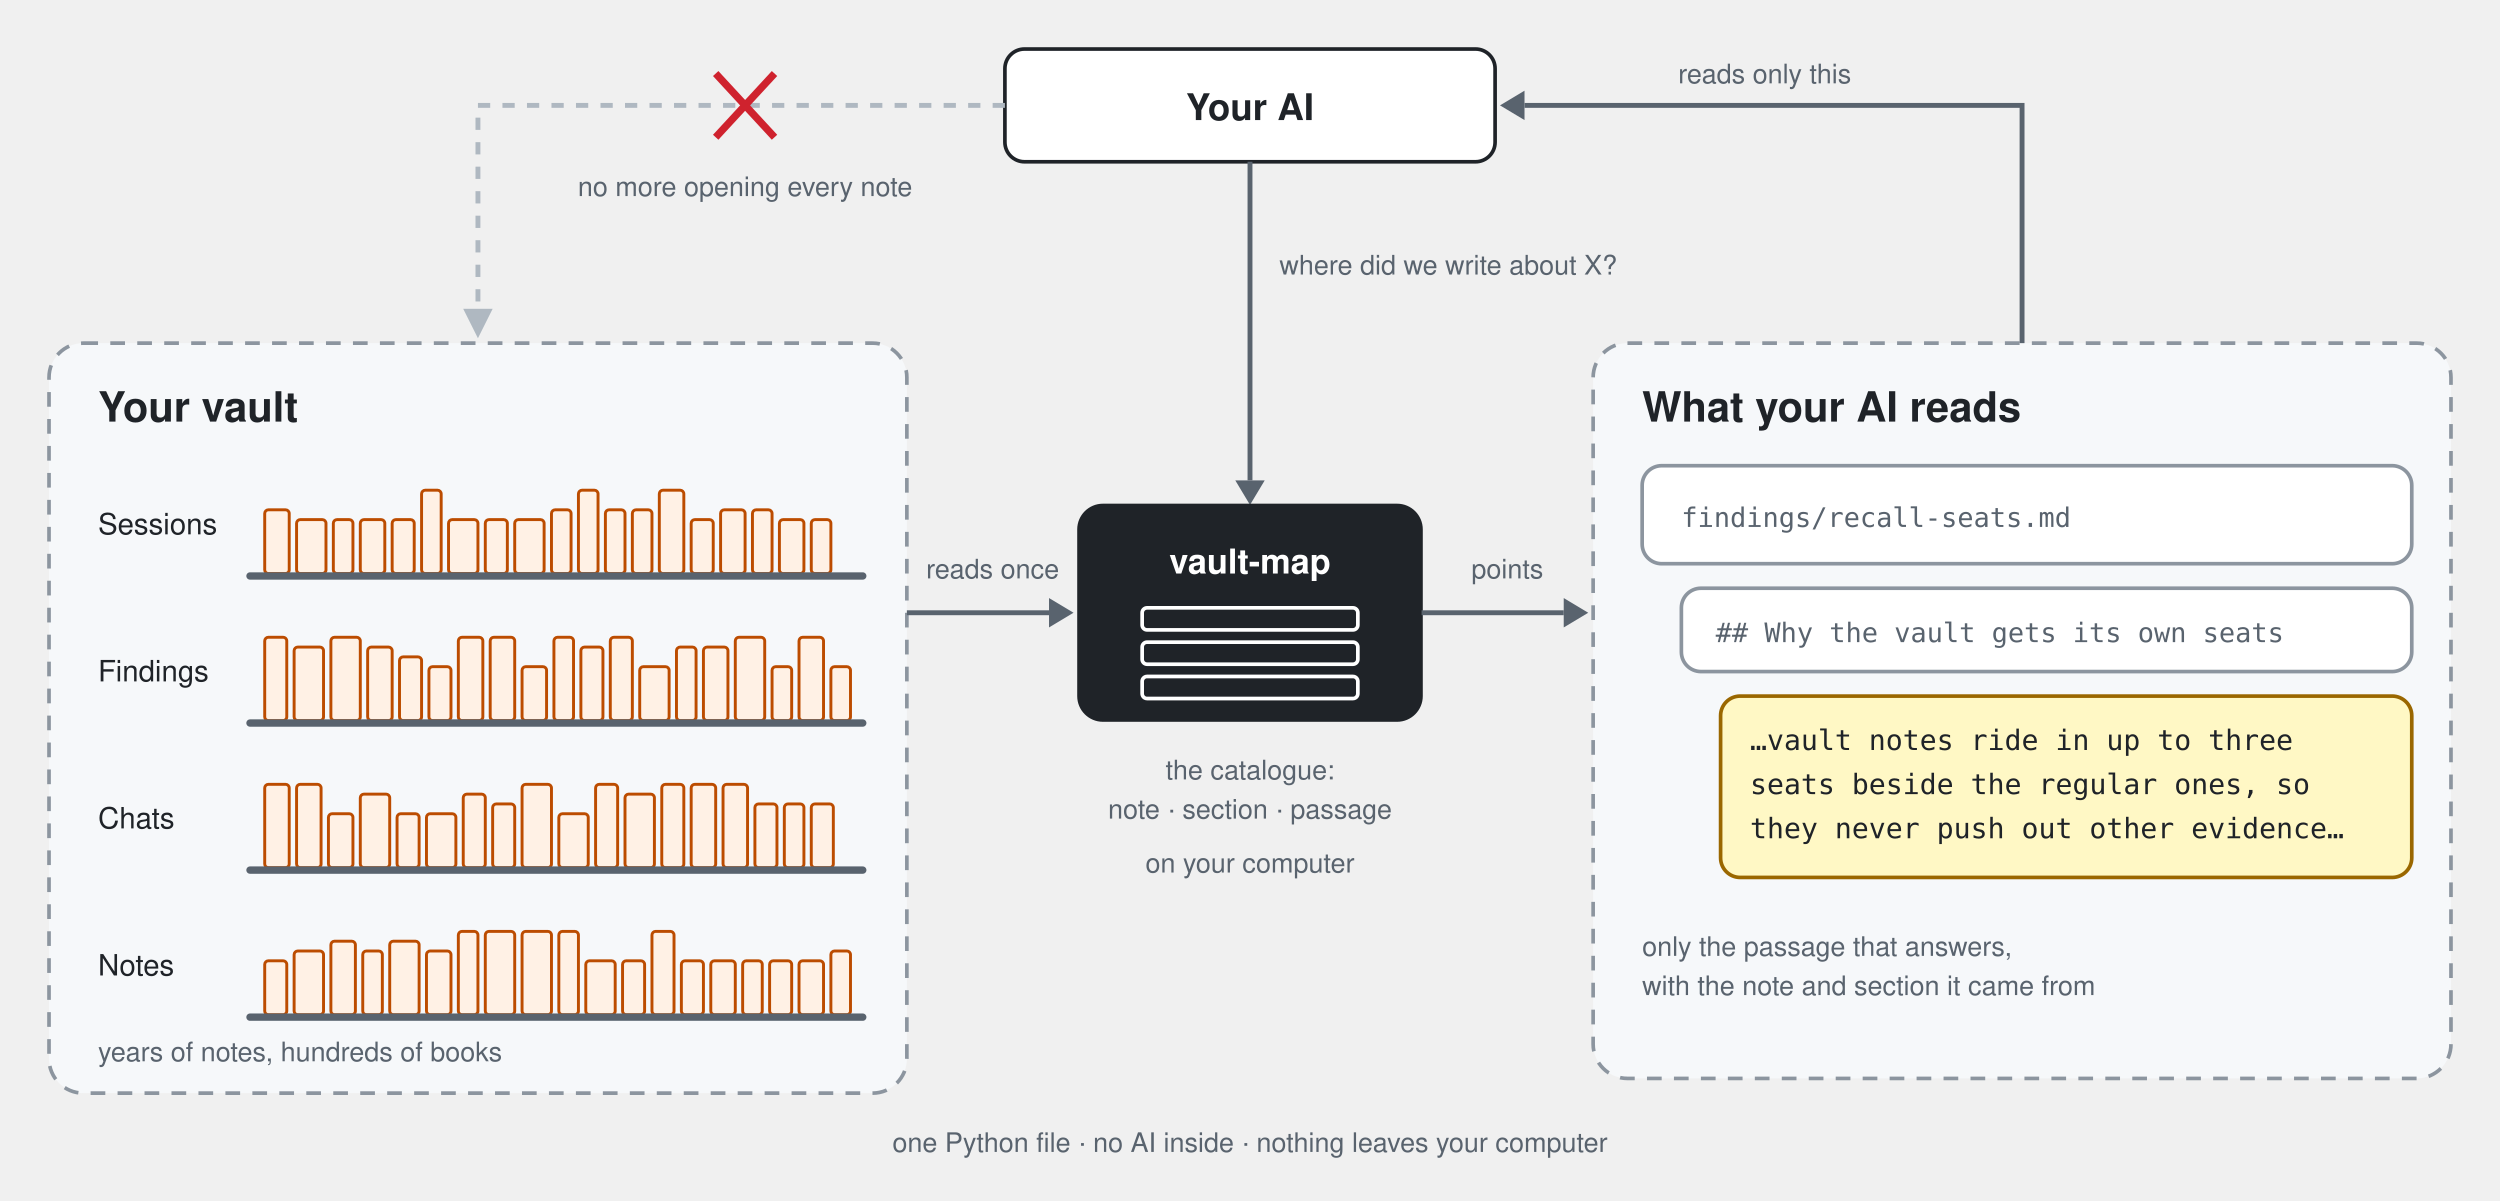
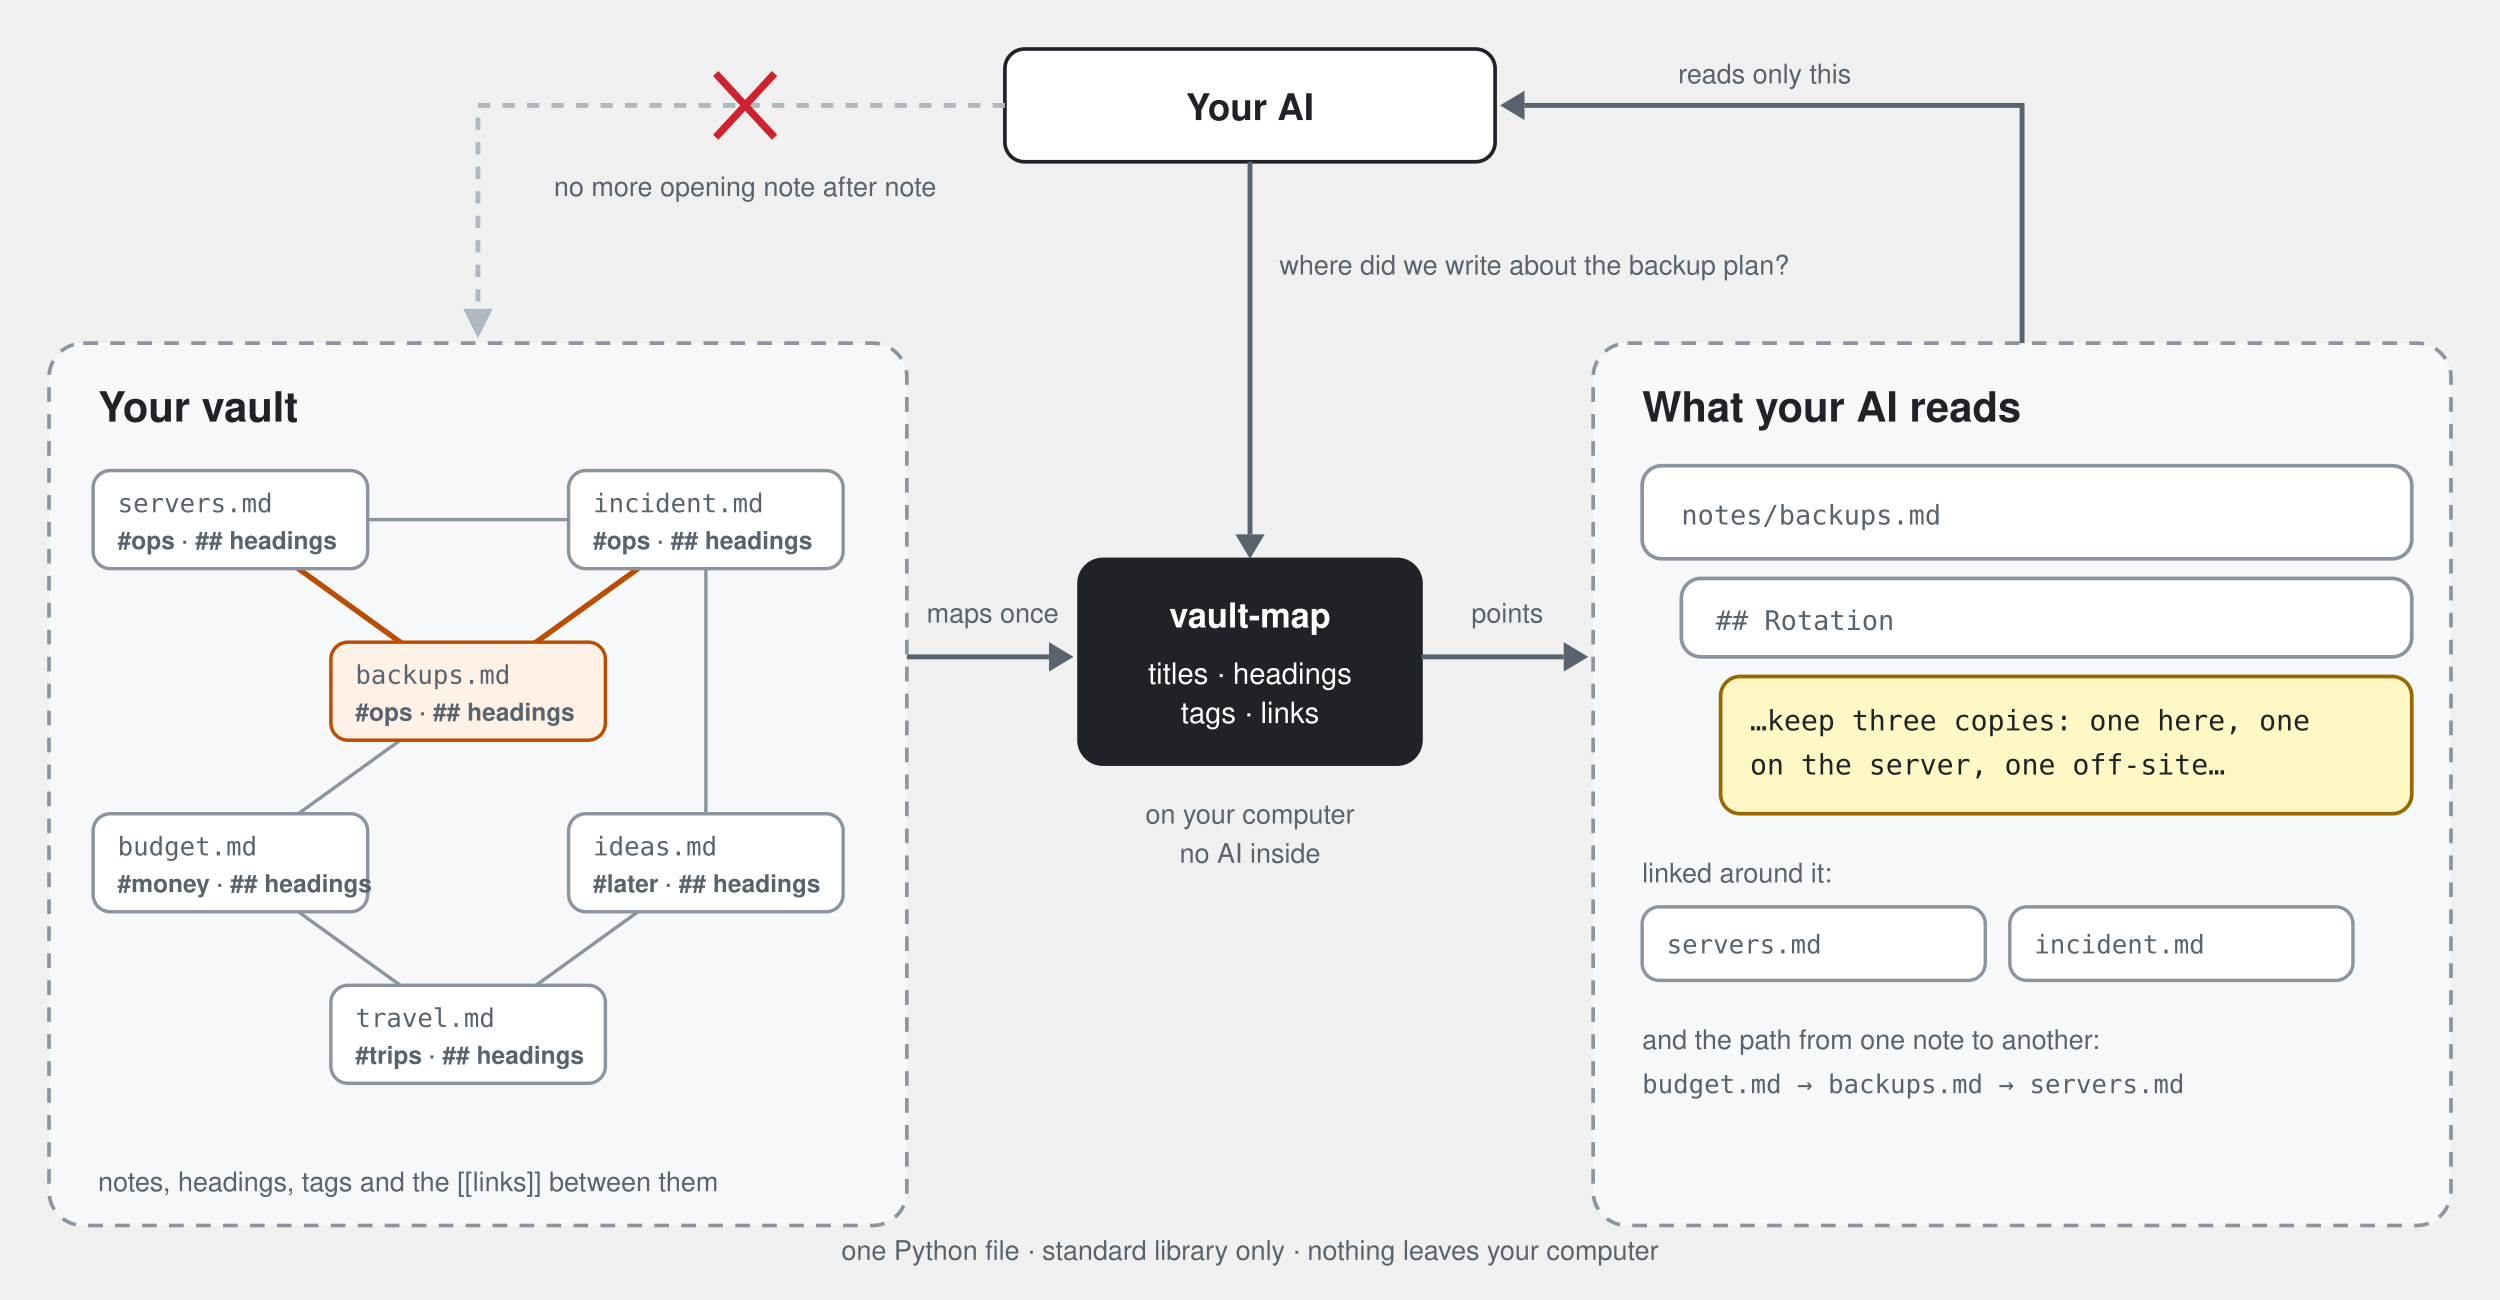
- <svg xmlns="http://www.w3.org/2000/svg" viewBox="0 0 1020 490" width="1020" height="490" role="img" aria-labelledby="t d">
+ <svg xmlns="http://www.w3.org/2000/svg" viewBox="0 0 1020 530" width="1020" height="530" role="img" aria-labelledby="t d">
  <style>
    .bg{fill:none}
    .frame{fill:#f6f8fa;stroke:#8c959f;stroke-width:1.5;stroke-dasharray:6 5}
    .title{font:600 17px -apple-system,Segoe UI,Helvetica,Arial,sans-serif;fill:#1f2328}
    .label{font:500 12px -apple-system,Segoe UI,Helvetica,Arial,sans-serif;fill:#1f2328}
    .small{font:400 11px -apple-system,Segoe UI,Helvetica,Arial,sans-serif;fill:#59636e}
    .verb{font:600 15px -apple-system,Segoe UI,Helvetica,Arial,sans-serif;fill:#1f2328}
    .arrow{stroke:#59636e;stroke-width:2;fill:none}
    .head{fill:#59636e}
    .line{stroke:#afb8c1;stroke-width:3;stroke-linecap:round}
    .plank{stroke:#59636e;stroke-width:3;stroke-linecap:round}
    .note{fill:#dafbe1;stroke:#1a7f37}
    .chat{fill:#ddf4ff;stroke:#0969da}
    .mem{fill:#fbefff;stroke:#8250df}
    .vault{fill:#fff1e5;stroke:#bc4c00}
    .q{fill:#ffffff;stroke:#1f2328}
    .old{stroke:#afb8c1;stroke-width:2;stroke-dasharray:5 5;fill:none}.oldhead{fill:#afb8c1}.x{stroke:#cf222e}
    .note.pick{fill:#1a7f37}.chat.pick{fill:#0969da}.mem.pick{fill:#8250df}
    .ante{fill:#1f2328;stroke:#1f2328}
    .antetext{font:600 14px -apple-system,Segoe UI,Helvetica,Arial,sans-serif;fill:#ffffff}
    .card{fill:#ffffff;stroke:#8c959f}
    @media (prefers-color-scheme: dark){
      .frame{fill:#161b22;stroke:#6e7681}
      .title,.label,.verb{fill:#e6edf3}
      .small{fill:#9198a1}
      .arrow{stroke:#9198a1}.head{fill:#9198a1}
      .line{stroke:#484f58}
      .plank{stroke:#9198a1}
      .note{fill:#0f2a17;stroke:#3fb950}
      .chat{fill:#0c2440;stroke:#4493f8}
      .mem{fill:#2a1640;stroke:#ab7df8}
      .vault{fill:#3a1d0a;stroke:#f0883e}
      .q{fill:#0d1117;stroke:#e6edf3}
      .old{stroke:#484f58}.oldhead{fill:#484f58}.x{stroke:#f85149}
      .note.pick{fill:#3fb950}.chat.pick{fill:#4493f8}.mem.pick{fill:#ab7df8}
      .ante{fill:#e6edf3;stroke:#e6edf3}
      .antetext{fill:#0d1117}
      .card{fill:#0d1117;stroke:#6e7681}
    }
    .hl{fill:#fff8c5;stroke:#9a6700}.hltext{font:500 12px ui-monospace,SFMono-Regular,Menlo,monospace;fill:#1f2328}
    .mono{font:400 11px ui-monospace,SFMono-Regular,Menlo,monospace;fill:#59636e}
    .tag{font:600 11px -apple-system,Segoe UI,Helvetica,Arial,sans-serif}
    .tdec{fill:#8250df}.ttask{fill:#0969da}.tship{fill:#1a7f37}
    .thread{stroke:#9a6700;stroke-width:2.5;fill:none}.drawer{fill:none;stroke:#ffffff;stroke-width:1.5}
    @media (prefers-color-scheme: dark){
      .hl{fill:#2e2a0e;stroke:#d29922}.hltext{fill:#e6edf3}.mono{fill:#9198a1}
      .tdec{fill:#ab7df8}.ttask{fill:#4493f8}.tship{fill:#3fb950}.thread{stroke:#d29922}.drawer{stroke:#0d1117}
    }
+     .wl{stroke:#8c959f;stroke-width:1.4;fill:none}.wlpick{stroke:#bc4c00;stroke-width:2.2;fill:none}
+     .chip{font:600 10px -apple-system,Segoe UI,Helvetica,Arial,sans-serif;fill:#59636e}
+     .ncard{fill:#ffffff;stroke:#8c959f}.npick{fill:#fff1e5;stroke:#bc4c00}
+     @media (prefers-color-scheme: dark){ .wl{stroke:#6e7681}.wlpick{stroke:#f0883e}.chip{fill:#9198a1}.ncard{fill:#0d1117;stroke:#6e7681}.npick{fill:#3a1d0a;stroke:#f0883e} }
  </style>
  <rect class="q" x="410" y="20" width="200" height="46" rx="8" stroke-width="1.5" />
  <text class="verb" x="510" y="49" text-anchor="middle">Your AI</text>
  <path class="old" d="M410 43 H195 V128" />
  <polygon class="oldhead" points="195,138 189,126 201,126" />
  <line class="x" x1="292" y1="30" x2="316" y2="56" stroke-width="3" />
  <line class="x" x1="316" y1="30" x2="292" y2="56" stroke-width="3" />
-   <text class="small" x="304" y="80" text-anchor="middle">no more opening every note</text>
-   <path class="arrow" d="M510 66 V196" />
-   <polygon class="head" points="510,206 504,196 516,196" />
-   <text class="small" x="522" y="112">where did we write about X?</text>
-   <rect class="frame" x="20" y="140" width="350" height="306" rx="14" />
+   <text class="small" x="304" y="80" text-anchor="middle">no more opening note after note</text>
+   <path class="arrow" d="M510 66 V218" />
+   <polygon class="head" points="510,228 504,218 516,218" />
+   <text class="small" x="522" y="112">where did we write about the backup plan?</text>
+   <rect class="frame" x="20" y="140" width="350" height="360" rx="14" />
  <text class="title" x="40" y="172">Your vault</text>
-   <text class="label" x="40" y="218">Sessions</text>
-   <rect class="vault" x="108" y="208" width="10" height="26" rx="1.5" stroke-width="1.2" />
-   <rect class="vault" x="121" y="212" width="12" height="22" rx="1.5" stroke-width="1.2" />
-   <rect class="vault" x="136" y="212" width="8" height="22" rx="1.5" stroke-width="1.2" />
-   <rect class="vault" x="147" y="212" width="10" height="22" rx="1.5" stroke-width="1.2" />
-   <rect class="vault" x="160" y="212" width="9" height="22" rx="1.5" stroke-width="1.2" />
-   <rect class="vault" x="172" y="200" width="8" height="34" rx="1.5" stroke-width="1.2" />
-   <rect class="vault" x="183" y="212" width="12" height="22" rx="1.5" stroke-width="1.2" />
-   <rect class="vault" x="198" y="212" width="9" height="22" rx="1.5" stroke-width="1.2" />
-   <rect class="vault" x="210" y="212" width="12" height="22" rx="1.5" stroke-width="1.2" />
-   <rect class="vault" x="225" y="208" width="8" height="26" rx="1.5" stroke-width="1.2" />
-   <rect class="vault" x="236" y="200" width="8" height="34" rx="1.5" stroke-width="1.2" />
-   <rect class="vault" x="247" y="208" width="8" height="26" rx="1.5" stroke-width="1.2" />
-   <rect class="vault" x="258" y="208" width="8" height="26" rx="1.5" stroke-width="1.2" />
-   <rect class="vault" x="269" y="200" width="10" height="34" rx="1.5" stroke-width="1.2" />
-   <rect class="vault" x="282" y="212" width="9" height="22" rx="1.5" stroke-width="1.2" />
-   <rect class="vault" x="294" y="208" width="10" height="26" rx="1.5" stroke-width="1.2" />
-   <rect class="vault" x="307" y="208" width="8" height="26" rx="1.5" stroke-width="1.2" />
-   <rect class="vault" x="318" y="212" width="10" height="22" rx="1.5" stroke-width="1.2" />
-   <rect class="vault" x="331" y="212" width="8" height="22" rx="1.5" stroke-width="1.2" />
-   <line class="plank" x1="102" y1="235" x2="352" y2="235" />
-   <text class="label" x="40" y="278">Findings</text>
-   <rect class="vault" x="108" y="260" width="9" height="34" rx="1.5" stroke-width="1.2" />
-   <rect class="vault" x="120" y="264" width="12" height="30" rx="1.5" stroke-width="1.2" />
-   <rect class="vault" x="135" y="260" width="12" height="34" rx="1.5" stroke-width="1.2" />
-   <rect class="vault" x="150" y="264" width="10" height="30" rx="1.5" stroke-width="1.2" />
-   <rect class="vault" x="163" y="268" width="9" height="26" rx="1.5" stroke-width="1.2" />
-   <rect class="vault" x="175" y="272" width="9" height="22" rx="1.5" stroke-width="1.2" />
-   <rect class="vault" x="187" y="260" width="10" height="34" rx="1.5" stroke-width="1.2" />
-   <rect class="vault" x="200" y="260" width="10" height="34" rx="1.5" stroke-width="1.2" />
-   <rect class="vault" x="213" y="272" width="10" height="22" rx="1.5" stroke-width="1.2" />
-   <rect class="vault" x="226" y="260" width="8" height="34" rx="1.5" stroke-width="1.2" />
-   <rect class="vault" x="237" y="264" width="9" height="30" rx="1.5" stroke-width="1.2" />
-   <rect class="vault" x="249" y="260" width="9" height="34" rx="1.5" stroke-width="1.2" />
-   <rect class="vault" x="261" y="272" width="12" height="22" rx="1.5" stroke-width="1.2" />
-   <rect class="vault" x="276" y="264" width="8" height="30" rx="1.5" stroke-width="1.2" />
-   <rect class="vault" x="287" y="264" width="10" height="30" rx="1.5" stroke-width="1.2" />
-   <rect class="vault" x="300" y="260" width="12" height="34" rx="1.5" stroke-width="1.2" />
-   <rect class="vault" x="315" y="272" width="8" height="22" rx="1.5" stroke-width="1.2" />
-   <rect class="vault" x="326" y="260" width="10" height="34" rx="1.5" stroke-width="1.2" />
-   <rect class="vault" x="339" y="272" width="8" height="22" rx="1.5" stroke-width="1.2" />
-   <line class="plank" x1="102" y1="295" x2="352" y2="295" />
-   <text class="label" x="40" y="338">Chats</text>
-   <rect class="vault" x="108" y="320" width="10" height="34" rx="1.5" stroke-width="1.2" />
-   <rect class="vault" x="121" y="320" width="10" height="34" rx="1.5" stroke-width="1.2" />
-   <rect class="vault" x="134" y="332" width="10" height="22" rx="1.5" stroke-width="1.2" />
-   <rect class="vault" x="147" y="324" width="12" height="30" rx="1.5" stroke-width="1.2" />
-   <rect class="vault" x="162" y="332" width="9" height="22" rx="1.5" stroke-width="1.2" />
-   <rect class="vault" x="174" y="332" width="12" height="22" rx="1.5" stroke-width="1.2" />
-   <rect class="vault" x="189" y="324" width="9" height="30" rx="1.5" stroke-width="1.2" />
-   <rect class="vault" x="201" y="328" width="9" height="26" rx="1.5" stroke-width="1.2" />
-   <rect class="vault" x="213" y="320" width="12" height="34" rx="1.5" stroke-width="1.2" />
-   <rect class="vault" x="228" y="332" width="12" height="22" rx="1.5" stroke-width="1.2" />
-   <rect class="vault" x="243" y="320" width="9" height="34" rx="1.5" stroke-width="1.2" />
-   <rect class="vault" x="255" y="324" width="12" height="30" rx="1.5" stroke-width="1.2" />
-   <rect class="vault" x="270" y="320" width="9" height="34" rx="1.5" stroke-width="1.2" />
-   <rect class="vault" x="282" y="320" width="10" height="34" rx="1.5" stroke-width="1.2" />
-   <rect class="vault" x="295" y="320" width="10" height="34" rx="1.5" stroke-width="1.2" />
-   <rect class="vault" x="308" y="328" width="9" height="26" rx="1.5" stroke-width="1.2" />
-   <rect class="vault" x="320" y="328" width="8" height="26" rx="1.5" stroke-width="1.2" />
-   <rect class="vault" x="331" y="328" width="9" height="26" rx="1.5" stroke-width="1.2" />
-   <line class="plank" x1="102" y1="355" x2="352" y2="355" />
-   <text class="label" x="40" y="398">Notes</text>
-   <rect class="vault" x="108" y="392" width="9" height="22" rx="1.5" stroke-width="1.2" />
-   <rect class="vault" x="120" y="388" width="12" height="26" rx="1.5" stroke-width="1.2" />
-   <rect class="vault" x="135" y="384" width="10" height="30" rx="1.5" stroke-width="1.2" />
-   <rect class="vault" x="148" y="388" width="8" height="26" rx="1.5" stroke-width="1.2" />
-   <rect class="vault" x="159" y="384" width="12" height="30" rx="1.5" stroke-width="1.2" />
-   <rect class="vault" x="174" y="388" width="10" height="26" rx="1.5" stroke-width="1.2" />
-   <rect class="vault" x="187" y="380" width="8" height="34" rx="1.5" stroke-width="1.2" />
-   <rect class="vault" x="198" y="380" width="12" height="34" rx="1.5" stroke-width="1.2" />
-   <rect class="vault" x="213" y="380" width="12" height="34" rx="1.5" stroke-width="1.2" />
-   <rect class="vault" x="228" y="380" width="8" height="34" rx="1.5" stroke-width="1.2" />
-   <rect class="vault" x="239" y="392" width="12" height="22" rx="1.5" stroke-width="1.2" />
-   <rect class="vault" x="254" y="392" width="9" height="22" rx="1.5" stroke-width="1.2" />
-   <rect class="vault" x="266" y="380" width="9" height="34" rx="1.5" stroke-width="1.2" />
-   <rect class="vault" x="278" y="392" width="9" height="22" rx="1.5" stroke-width="1.2" />
-   <rect class="vault" x="290" y="392" width="10" height="22" rx="1.5" stroke-width="1.2" />
-   <rect class="vault" x="303" y="392" width="8" height="22" rx="1.5" stroke-width="1.2" />
-   <rect class="vault" x="314" y="392" width="9" height="22" rx="1.5" stroke-width="1.2" />
-   <rect class="vault" x="326" y="392" width="10" height="22" rx="1.5" stroke-width="1.2" />
-   <rect class="vault" x="339" y="388" width="8" height="26" rx="1.5" stroke-width="1.2" />
-   <line class="plank" x1="102" y1="415" x2="352" y2="415" />
-   <text class="small" x="40" y="433">years of notes, hundreds of books</text>
-   <path class="arrow" d="M370 250 H428" />
-   <polygon class="head" points="438,250 428,244 428,256" />
-   <text class="small" x="405" y="236" text-anchor="middle">reads once</text>
-   <rect class="ante" x="440" y="206" width="140" height="88" rx="10" />
-   <text class="antetext" x="510" y="234" text-anchor="middle">vault-map</text>
-   <rect class="drawer" x="466" y="248" width="88" height="9" rx="2" />
-   <rect class="drawer" x="466" y="262" width="88" height="9" rx="2" />
-   <rect class="drawer" x="466" y="276" width="88" height="9" rx="2" />
-   <text class="small" x="510" y="318" text-anchor="middle">the catalogue:</text>
-   <text class="small" x="510" y="334" text-anchor="middle">note · section · passage</text>
-   <text class="small" x="510" y="356" text-anchor="middle">on your computer</text>
-   <path class="arrow" d="M580 250 H638" />
-   <polygon class="head" points="648,250 638,244 638,256" />
-   <text class="small" x="615" y="236" text-anchor="middle">points</text>
-   <rect class="frame" x="650" y="140" width="350" height="300" rx="14" />
+   <line class="wlpick" x1="191" y1="282" x2="94" y2="212" />
+   <line class="wlpick" x1="191" y1="282" x2="288" y2="212" />
+   <line class="wl" x1="288" y1="212" x2="94" y2="212" />
+   <line class="wl" x1="191" y1="282" x2="94" y2="352" />
+   <line class="wl" x1="94" y1="352" x2="191" y2="422" />
+   <line class="wl" x1="288" y1="352" x2="191" y2="422" />
+   <line class="wl" x1="288" y1="352" x2="288" y2="212" />
+   <rect class="ncard" x="38" y="192" width="112" height="40" rx="7" stroke-width="1.4" />
+   <text class="mono" x="48" y="209" style="font-size:10.5px">servers.md</text>
+   <text class="chip" x="48" y="224">#ops · ## headings</text>
+   <rect class="ncard" x="232" y="192" width="112" height="40" rx="7" stroke-width="1.4" />
+   <text class="mono" x="242" y="209" style="font-size:10.5px">incident.md</text>
+   <text class="chip" x="242" y="224">#ops · ## headings</text>
+   <rect class="npick" x="135" y="262" width="112" height="40" rx="7" stroke-width="1.4" />
+   <text class="mono" x="145" y="279" style="font-size:10.5px">backups.md</text>
+   <text class="chip" x="145" y="294">#ops · ## headings</text>
+   <rect class="ncard" x="38" y="332" width="112" height="40" rx="7" stroke-width="1.4" />
+   <text class="mono" x="48" y="349" style="font-size:10.5px">budget.md</text>
+   <text class="chip" x="48" y="364">#money · ## headings</text>
+   <rect class="ncard" x="232" y="332" width="112" height="40" rx="7" stroke-width="1.4" />
+   <text class="mono" x="242" y="349" style="font-size:10.5px">ideas.md</text>
+   <text class="chip" x="242" y="364">#later · ## headings</text>
+   <rect class="ncard" x="135" y="402" width="112" height="40" rx="7" stroke-width="1.4" />
+   <text class="mono" x="145" y="419" style="font-size:10.5px">travel.md</text>
+   <text class="chip" x="145" y="434">#trips · ## headings</text>
+   <text class="small" x="40" y="486">notes, headings, tags and the [[links]] between them</text>
+   <path class="arrow" d="M370 268 H428" />
+   <polygon class="head" points="438,268 428,262 428,274" />
+   <text class="small" x="405" y="254" text-anchor="middle">maps once</text>
+   <rect class="ante" x="440" y="228" width="140" height="84" rx="10" />
+   <text class="antetext" x="510" y="256" text-anchor="middle">vault-map</text>
+   <text class="antetext" x="510" y="279" text-anchor="middle" style="font-weight:400;font-size:12px">titles · headings</text>
+   <text class="antetext" x="510" y="295" text-anchor="middle" style="font-weight:400;font-size:12px">tags · links</text>
+   <text class="small" x="510" y="336" text-anchor="middle">on your computer</text>
+   <text class="small" x="510" y="352" text-anchor="middle">no AI inside</text>
+   <path class="arrow" d="M580 268 H638" />
+   <polygon class="head" points="648,268 638,262 638,274" />
+   <text class="small" x="615" y="254" text-anchor="middle">points</text>
+   <rect class="frame" x="650" y="140" width="350" height="360" rx="14" />
  <text class="title" x="670" y="172">What your AI reads</text>
-   <rect class="card" x="670" y="190" width="314" height="40" rx="8" stroke-width="1.5" />
-   <text class="mono" x="686" y="215">findings/recall-seats.md</text>
-   <rect class="card" x="686" y="240" width="298" height="34" rx="8" stroke-width="1.5" />
-   <text class="mono" x="700" y="262">## Why the vault gets its own seats</text>
-   <rect class="hl" x="702" y="284" width="282" height="74" rx="8" stroke-width="1.5" />
-   <text class="hltext" x="714" y="306" style="font-size:11.5px">…vault notes ride in up to three</text>
-   <text class="hltext" x="714" y="324" style="font-size:11.5px">seats beside the regular ones, so</text>
-   <text class="hltext" x="714" y="342" style="font-size:11.5px">they never push out other evidence…</text>
-   <text class="small" x="670" y="390">only the passage that answers,</text>
-   <text class="small" x="670" y="406">with the note and section it came from</text>
+   <rect class="card" x="670" y="190" width="314" height="38" rx="8" stroke-width="1.5" />
+   <text class="mono" x="686" y="214">notes/backups.md</text>
+   <rect class="card" x="686" y="236" width="298" height="32" rx="8" stroke-width="1.5" />
+   <text class="mono" x="700" y="257">## Rotation</text>
+   <rect class="hl" x="702" y="276" width="282" height="56" rx="8" stroke-width="1.5" />
+   <text class="hltext" x="714" y="298" style="font-size:11.5px">…keep three copies: one here, one</text>
+   <text class="hltext" x="714" y="316" style="font-size:11.5px">on the server, one off-site…</text>
+   <text class="small" x="670" y="360">linked around it:</text>
+   <rect class="ncard" x="670" y="370" width="140" height="30" rx="7" stroke-width="1.4" />
+   <text class="mono" x="680" y="389" style="font-size:10.5px">servers.md</text>
+   <rect class="ncard" x="820" y="370" width="140" height="30" rx="7" stroke-width="1.4" />
+   <text class="mono" x="830" y="389" style="font-size:10.5px">incident.md</text>
+   <text class="small" x="670" y="428">and the path from one note to another:</text>
+   <text class="mono" x="670" y="446" style="font-size:10.5px">budget.md → backups.md → servers.md</text>
  <path class="arrow" d="M825 140 V43 H622" />
  <polygon class="head" points="612,43 622,37 622,49" />
  <text class="small" x="720" y="34" text-anchor="middle">reads only this</text>
-   <text class="small" x="510" y="470" text-anchor="middle">one Python file · no AI inside · nothing leaves your computer</text>
+   <text class="small" x="510" y="514" text-anchor="middle">one Python file · standard library only · nothing leaves your computer</text>
</svg>
